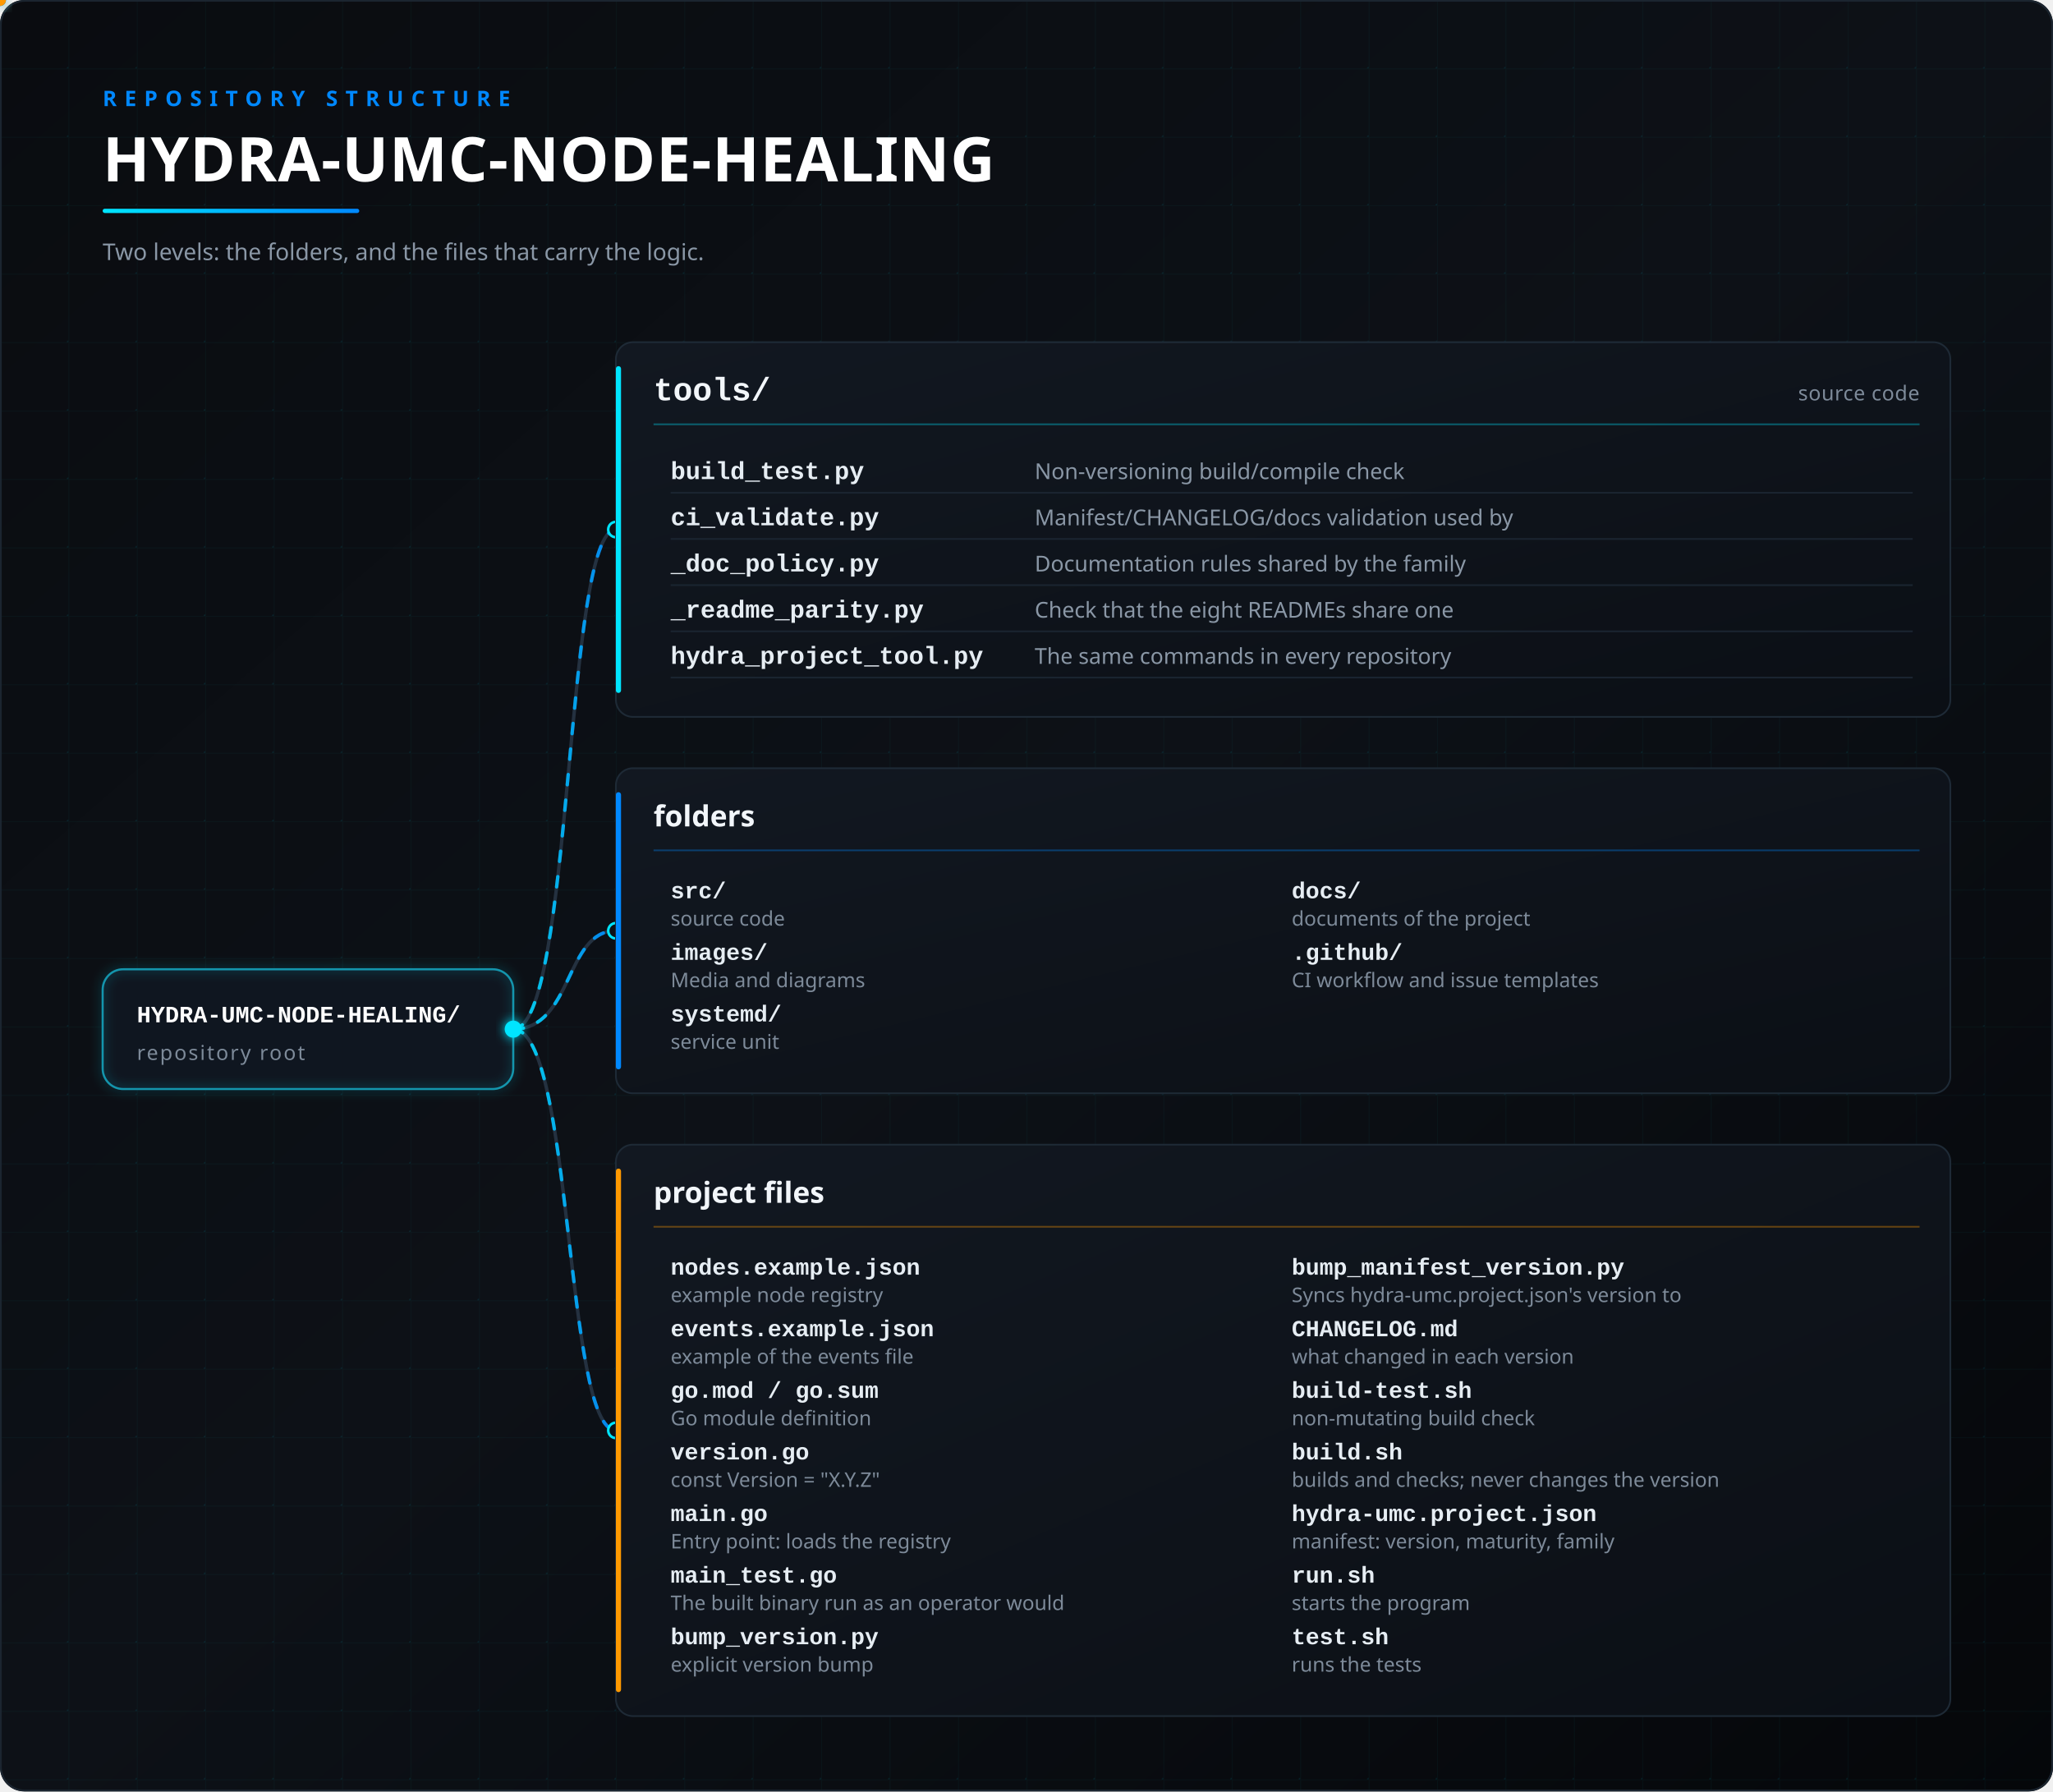
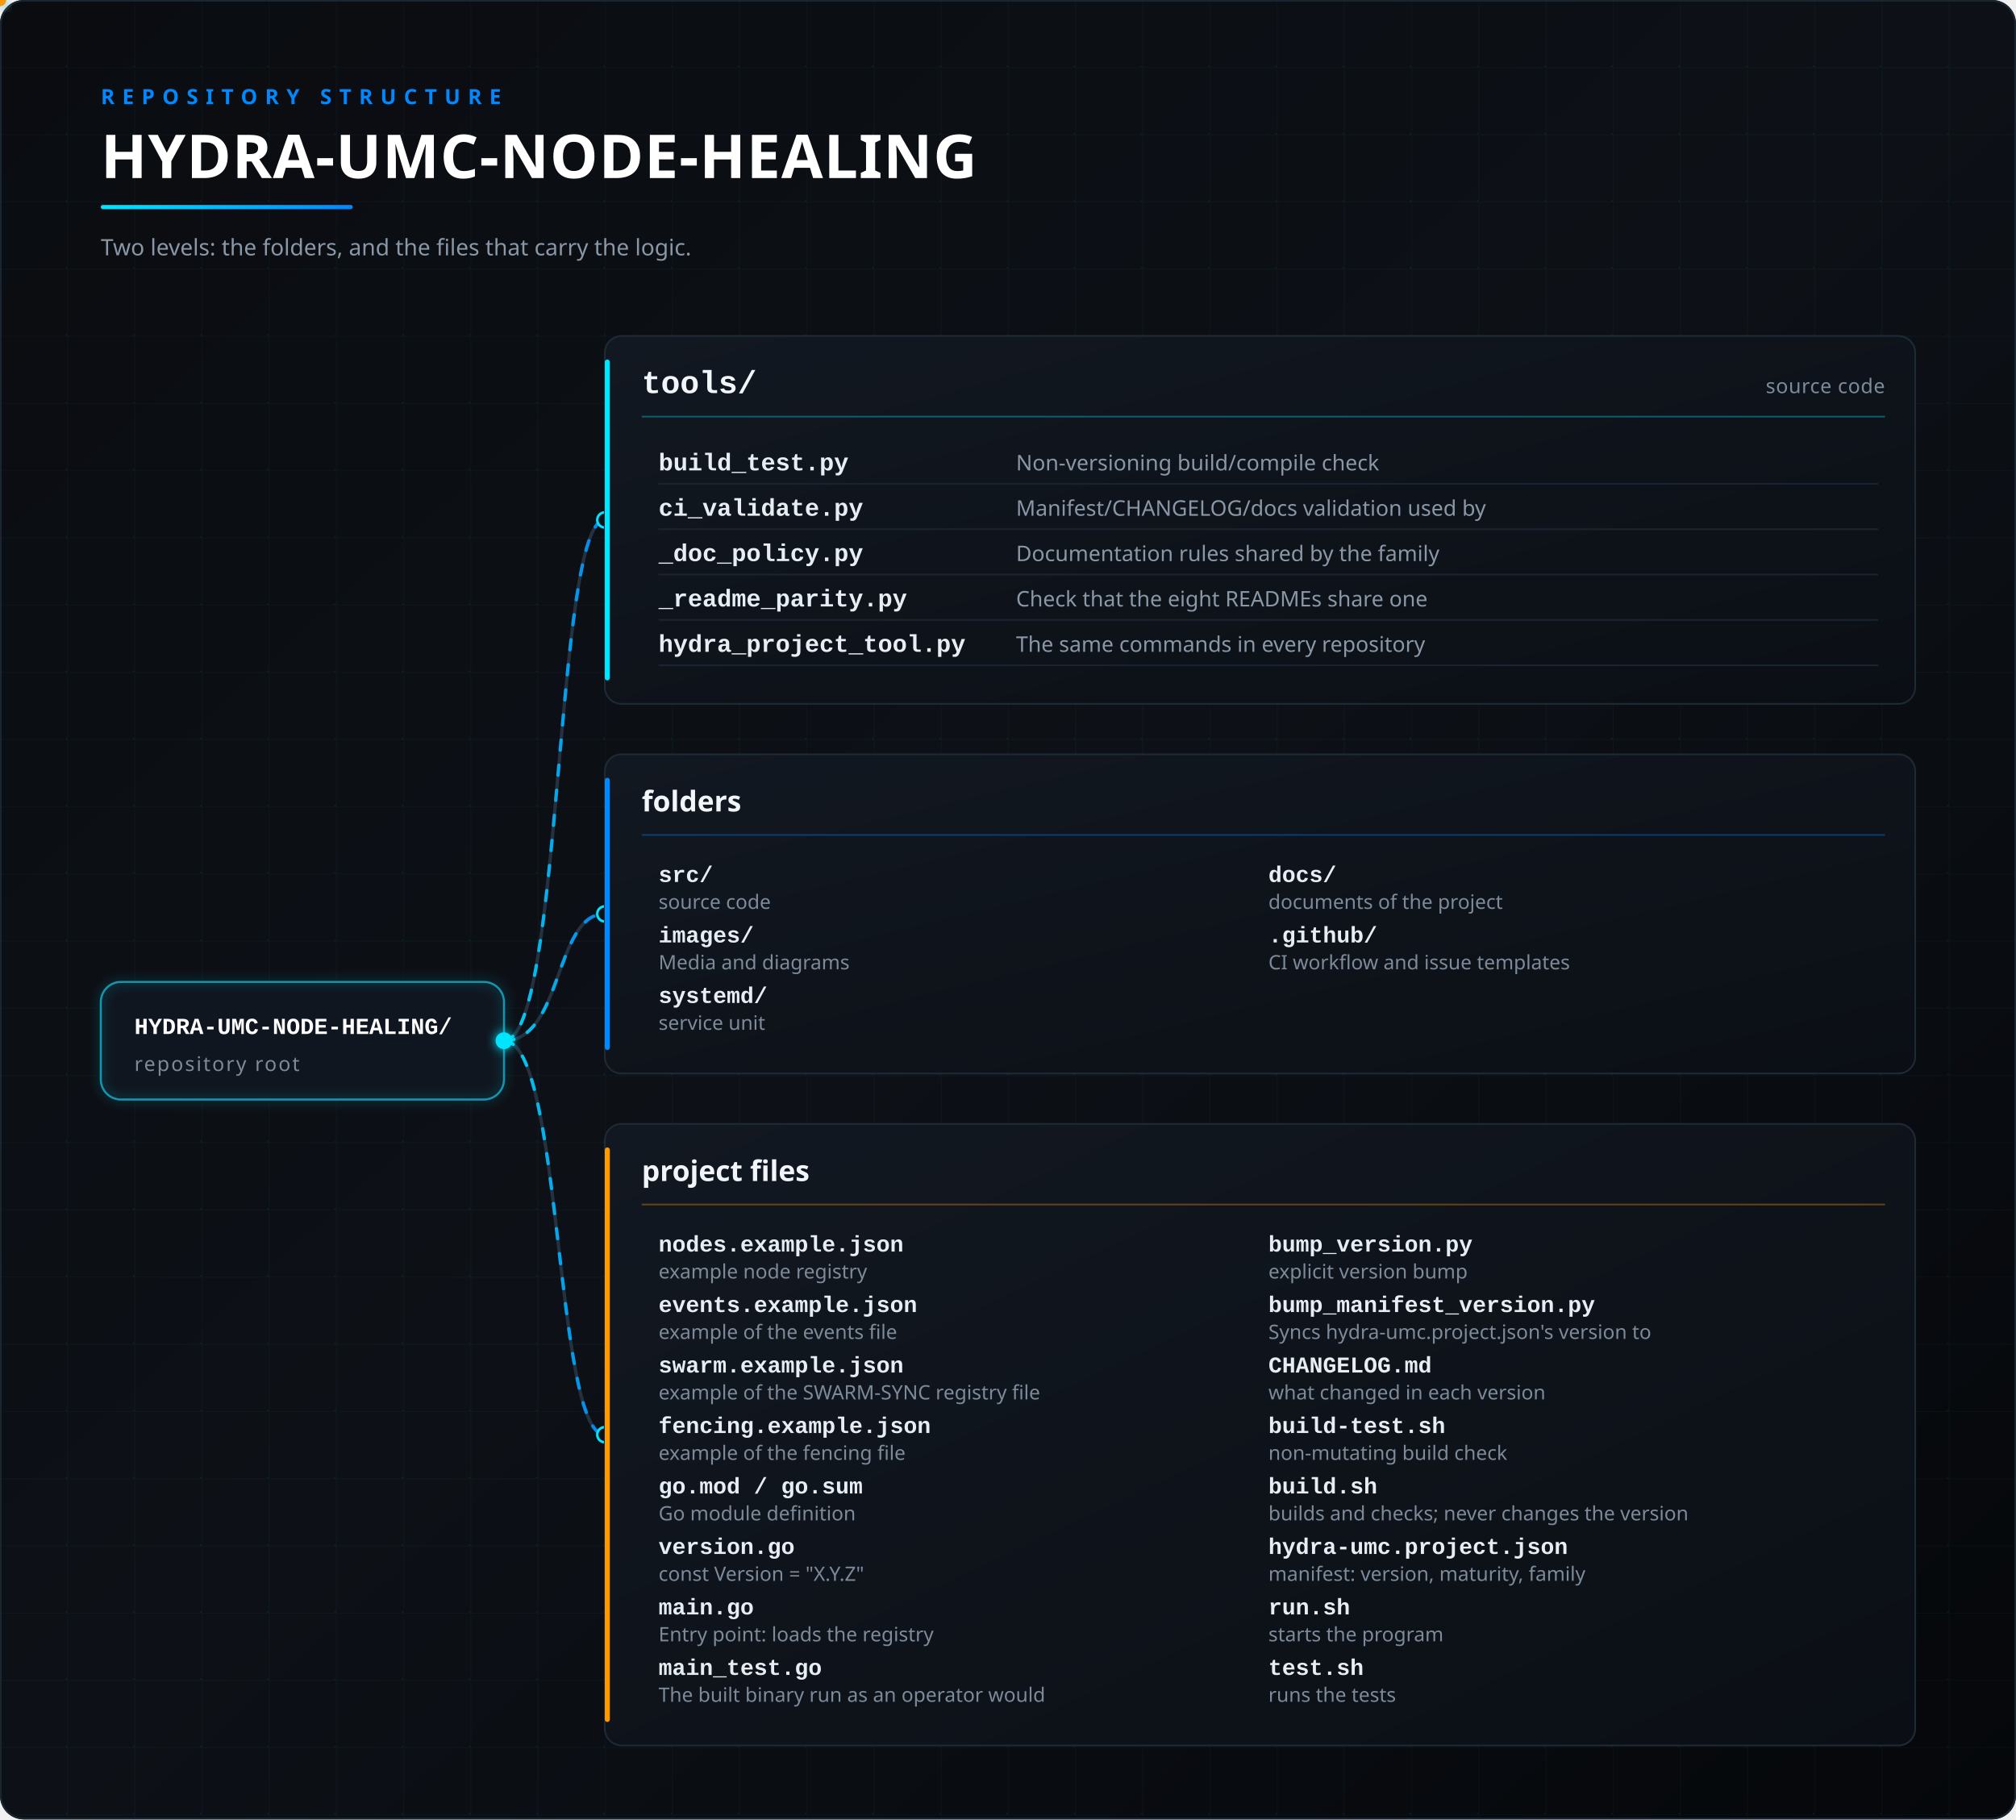
- <svg xmlns="http://www.w3.org/2000/svg" viewBox="0 0 1200 1047" width="100%" role="img" aria-labelledby="t d">
+ <svg xmlns="http://www.w3.org/2000/svg" viewBox="0 0 1200 1083" width="100%" role="img" aria-labelledby="t d">
  <defs>
    <linearGradient id="bg" x1="0" y1="0" x2="1" y2="1">
      <stop offset="0" stop-color="#0A0C10" />
      <stop offset="0.5" stop-color="#0D1117" />
      <stop offset="1" stop-color="#05070A" />
    </linearGradient>
    <linearGradient id="card" x1="0" y1="0" x2="1" y2="1">
      <stop offset="0" stop-color="#121821" />
      <stop offset="1" stop-color="#0B0F15" />
    </linearGradient>
    <linearGradient id="line" x1="0" y1="0" x2="1" y2="0">
      <stop offset="0" stop-color="#00E5FF" />
      <stop offset="1" stop-color="#0088FF" />
    </linearGradient>
    <filter id="glow" x="-50%" y="-50%" width="200%" height="200%">
      <feGaussianBlur stdDeviation="3" result="b" />
      <feMerge>
        <feMergeNode in="b" />
        <feMergeNode in="SourceGraphic" />
      </feMerge>
    </filter>
    <pattern id="grid" width="40" height="40" patternUnits="userSpaceOnUse">
      <path d="M40 0H0V40" fill="none" stroke="#00E5FF" stroke-opacity="0.035" />
      <circle cx="40" cy="40" r="1" fill="#00E5FF" fill-opacity="0.09" />
    </pattern>
  </defs>
-   <rect width="1200" height="1047" rx="14" fill="url(#bg)" />
-   <rect width="1200" height="1047" rx="14" fill="url(#grid)" />
-   <rect x="0.5" y="0.5" width="1199" height="1046" rx="14" fill="none" stroke="#1B2530" />
+   <rect width="1200" height="1083" rx="14" fill="url(#bg)" />
+   <rect width="1200" height="1083" rx="14" fill="url(#grid)" />
+   <rect x="0.5" y="0.5" width="1199" height="1082" rx="14" fill="none" stroke="#1B2530" />
  <text x="60" y="62" font-family="'Segoe UI','Noto Sans','Noto Sans CJK SC','Microsoft YaHei','Yu Gothic','Helvetica Neue',Helvetica,Arial,sans-serif" font-size="12.5" font-weight="600" fill="#0088FF" text-anchor="start" letter-spacing="4.5">REPOSITORY STRUCTURE</text>
  <text x="60" y="106" font-family="'Segoe UI','Noto Sans','Noto Sans CJK SC','Microsoft YaHei','Yu Gothic','Helvetica Neue',Helvetica,Arial,sans-serif" font-size="36" font-weight="700" fill="#FFFFFF" text-anchor="start" letter-spacing="0.5">HYDRA-UMC-NODE-HEALING</text>
  <rect x="60" y="122" width="150" height="2.5" rx="1.25" fill="url(#line)">
    <animate attributeName="width" values="40;150;150" keyTimes="0;0.4;1" dur="3s" repeatCount="indefinite" />
  </rect>
  <text x="60" y="152" font-family="'Segoe UI','Noto Sans','Noto Sans CJK SC','Microsoft YaHei','Yu Gothic','Helvetica Neue',Helvetica,Arial,sans-serif" font-size="13.5" font-weight="400" fill="#8A97A6" text-anchor="start">Two levels: the folders, and the files that carry the logic.</text>
-   <path id="c0" d="M300,601.5 C335,601.5 330,309.5 360,309.5" fill="none" stroke="#243140" stroke-width="2" />
-   <path d="M300,601.5 C335,601.5 330,309.5 360,309.5" fill="none" stroke="url(#line)" stroke-width="2" stroke-linecap="round" stroke-dasharray="6 9" opacity="0.9">
+   <path id="c0" d="M300,619.5 C335,619.5 330,309.5 360,309.5" fill="none" stroke="#243140" stroke-width="2" />
+   <path d="M300,619.5 C335,619.5 330,309.5 360,309.5" fill="none" stroke="url(#line)" stroke-width="2" stroke-linecap="round" stroke-dasharray="6 9" opacity="0.9">
    <animate attributeName="stroke-dashoffset" from="0" to="-30" dur="1.6s" repeatCount="indefinite" />
  </path>
  <circle cx="360" cy="309.5" r="4.5" fill="#0D1117" stroke="#00E5FF" stroke-width="1.5" />
-   <path id="c1" d="M300,601.5 C335,601.5 330,544 360,544" fill="none" stroke="#243140" stroke-width="2" />
-   <path d="M300,601.5 C335,601.5 330,544 360,544" fill="none" stroke="url(#line)" stroke-width="2" stroke-linecap="round" stroke-dasharray="6 9" opacity="0.9">
+   <path id="c1" d="M300,619.5 C335,619.5 330,544 360,544" fill="none" stroke="#243140" stroke-width="2" />
+   <path d="M300,619.5 C335,619.5 330,544 360,544" fill="none" stroke="url(#line)" stroke-width="2" stroke-linecap="round" stroke-dasharray="6 9" opacity="0.9">
    <animate attributeName="stroke-dashoffset" from="0" to="-30" dur="1.6s" repeatCount="indefinite" />
  </path>
  <circle cx="360" cy="544" r="4.5" fill="#0D1117" stroke="#00E5FF" stroke-width="1.5" />
-   <path id="c2" d="M300,601.5 C335,601.5 330,836 360,836" fill="none" stroke="#243140" stroke-width="2" />
-   <path d="M300,601.5 C335,601.5 330,836 360,836" fill="none" stroke="url(#line)" stroke-width="2" stroke-linecap="round" stroke-dasharray="6 9" opacity="0.9">
+   <path id="c2" d="M300,619.5 C335,619.5 330,854 360,854" fill="none" stroke="#243140" stroke-width="2" />
+   <path d="M300,619.5 C335,619.5 330,854 360,854" fill="none" stroke="url(#line)" stroke-width="2" stroke-linecap="round" stroke-dasharray="6 9" opacity="0.9">
    <animate attributeName="stroke-dashoffset" from="0" to="-30" dur="1.6s" repeatCount="indefinite" />
  </path>
-   <circle cx="360" cy="836" r="4.5" fill="#0D1117" stroke="#00E5FF" stroke-width="1.5" />
+   <circle cx="360" cy="854" r="4.5" fill="#0D1117" stroke="#00E5FF" stroke-width="1.5" />
  <circle r="3.5" fill="#00E5FF" filter="url(#glow)">
    <animateMotion dur="3.4s" repeatCount="indefinite">
      <mpath href="#c0" />
    </animateMotion>
  </circle>
  <circle r="3.5" fill="#0088FF" filter="url(#glow)">
    <animateMotion dur="4.2s" repeatCount="indefinite">
      <mpath href="#c1" />
    </animateMotion>
  </circle>
  <circle r="3.5" fill="#FF9900" filter="url(#glow)">
    <animateMotion dur="5.0s" repeatCount="indefinite">
      <mpath href="#c2" />
    </animateMotion>
  </circle>
-   <rect x="60" y="566.5" width="240" height="70" rx="12" fill="#0F1620" stroke="#2A3A4C" stroke-width="1.2" />
-   <rect x="60" y="566.5" width="240" height="70" rx="12" fill="none" stroke="#00E5FF" stroke-opacity="0.5" stroke-width="1.2" filter="url(#glow)">
+   <rect x="60" y="584.5" width="240" height="70" rx="12" fill="#0F1620" stroke="#2A3A4C" stroke-width="1.2" />
+   <rect x="60" y="584.5" width="240" height="70" rx="12" fill="none" stroke="#00E5FF" stroke-opacity="0.5" stroke-width="1.2" filter="url(#glow)">
    <animate attributeName="stroke-opacity" values="0.15;0.6;0.15" dur="3.6s" repeatCount="indefinite" />
  </rect>
-   <text x="80" y="597.5" font-family="'JetBrains Mono','Cascadia Code','SFMono-Regular',Consolas,'Liberation Mono',monospace" font-size="13.7" font-weight="700" fill="#FFFFFF" text-anchor="start">HYDRA-UMC-NODE-HEALING/</text>
-   <text x="80" y="619.5" font-family="'Segoe UI','Noto Sans','Noto Sans CJK SC','Microsoft YaHei','Yu Gothic','Helvetica Neue',Helvetica,Arial,sans-serif" font-size="12" font-weight="400" fill="#7D8A99" text-anchor="start" letter-spacing="1">repository root</text>
-   <circle cx="300" cy="601.5" r="5" fill="#00E5FF" filter="url(#glow)" />
+   <text x="80" y="615.5" font-family="'JetBrains Mono','Cascadia Code','SFMono-Regular',Consolas,'Liberation Mono',monospace" font-size="13.7" font-weight="700" fill="#FFFFFF" text-anchor="start">HYDRA-UMC-NODE-HEALING/</text>
+   <text x="80" y="637.5" font-family="'Segoe UI','Noto Sans','Noto Sans CJK SC','Microsoft YaHei','Yu Gothic','Helvetica Neue',Helvetica,Arial,sans-serif" font-size="12" font-weight="400" fill="#7D8A99" text-anchor="start" letter-spacing="1">repository root</text>
+   <circle cx="300" cy="619.5" r="5" fill="#00E5FF" filter="url(#glow)" />
  <rect x="360" y="200" width="780" height="219" rx="10" fill="url(#card)" stroke="#1E2A36" stroke-width="1" />
  <rect x="360" y="214" width="3" height="191" rx="1.5" fill="#00E5FF">
    <animate attributeName="opacity" values="0.55;1;0.55" dur="4s" begin="0s" repeatCount="indefinite" />
  </rect>
  <text x="382" y="234" font-family="'JetBrains Mono','Cascadia Code','SFMono-Regular',Consolas,'Liberation Mono',monospace" font-size="19" font-weight="700" fill="#F2F6FA" text-anchor="start">tools/</text>
  <text x="1122" y="234" font-family="'Segoe UI','Noto Sans','Noto Sans CJK SC','Microsoft YaHei','Yu Gothic','Helvetica Neue',Helvetica,Arial,sans-serif" font-size="12" font-weight="400" fill="#7D8A99" text-anchor="end" letter-spacing="0.3">source code</text>
  <line x1="382" y1="248" x2="1122" y2="248" stroke="#00E5FF" stroke-opacity="0.35" stroke-width="1" />
  <text x="392" y="280" font-family="'JetBrains Mono','Cascadia Code','SFMono-Regular',Consolas,'Liberation Mono',monospace" font-size="14.5" font-weight="600" fill="#E6EDF3" text-anchor="start">build_test.py</text>
  <text x="604.79" y="280" font-family="'Segoe UI','Noto Sans','Noto Sans CJK SC','Microsoft YaHei','Yu Gothic','Helvetica Neue',Helvetica,Arial,sans-serif" font-size="12.8" font-weight="400" fill="#8A97A6" text-anchor="start">Non-versioning build/compile check</text>
  <line x1="392" y1="288" x2="1118" y2="288" stroke="#1A2430" stroke-width="1" />
  <text x="392" y="307" font-family="'JetBrains Mono','Cascadia Code','SFMono-Regular',Consolas,'Liberation Mono',monospace" font-size="14.5" font-weight="600" fill="#E6EDF3" text-anchor="start">ci_validate.py</text>
  <text x="604.79" y="307" font-family="'Segoe UI','Noto Sans','Noto Sans CJK SC','Microsoft YaHei','Yu Gothic','Helvetica Neue',Helvetica,Arial,sans-serif" font-size="12.8" font-weight="400" fill="#8A97A6" text-anchor="start">Manifest/CHANGELOG/docs validation used by</text>
  <line x1="392" y1="315" x2="1118" y2="315" stroke="#1A2430" stroke-width="1" />
  <text x="392" y="334" font-family="'JetBrains Mono','Cascadia Code','SFMono-Regular',Consolas,'Liberation Mono',monospace" font-size="14.5" font-weight="600" fill="#E6EDF3" text-anchor="start">_doc_policy.py</text>
  <text x="604.79" y="334" font-family="'Segoe UI','Noto Sans','Noto Sans CJK SC','Microsoft YaHei','Yu Gothic','Helvetica Neue',Helvetica,Arial,sans-serif" font-size="12.8" font-weight="400" fill="#8A97A6" text-anchor="start">Documentation rules shared by the family</text>
  <line x1="392" y1="342" x2="1118" y2="342" stroke="#1A2430" stroke-width="1" />
  <text x="392" y="361" font-family="'JetBrains Mono','Cascadia Code','SFMono-Regular',Consolas,'Liberation Mono',monospace" font-size="14.5" font-weight="600" fill="#E6EDF3" text-anchor="start">_readme_parity.py</text>
  <text x="604.79" y="361" font-family="'Segoe UI','Noto Sans','Noto Sans CJK SC','Microsoft YaHei','Yu Gothic','Helvetica Neue',Helvetica,Arial,sans-serif" font-size="12.8" font-weight="400" fill="#8A97A6" text-anchor="start">Check that the eight READMEs share one</text>
  <line x1="392" y1="369" x2="1118" y2="369" stroke="#1A2430" stroke-width="1" />
  <text x="392" y="388" font-family="'JetBrains Mono','Cascadia Code','SFMono-Regular',Consolas,'Liberation Mono',monospace" font-size="14.5" font-weight="600" fill="#E6EDF3" text-anchor="start">hydra_project_tool.py</text>
  <text x="604.79" y="388" font-family="'Segoe UI','Noto Sans','Noto Sans CJK SC','Microsoft YaHei','Yu Gothic','Helvetica Neue',Helvetica,Arial,sans-serif" font-size="12.8" font-weight="400" fill="#8A97A6" text-anchor="start">The same commands in every repository</text>
  <line x1="392" y1="396" x2="1118" y2="396" stroke="#1A2430" stroke-width="1" />
  <rect x="360" y="449" width="780" height="190" rx="10" fill="url(#card)" stroke="#1E2A36" stroke-width="1" />
  <rect x="360" y="463" width="3" height="162" rx="1.5" fill="#0088FF">
    <animate attributeName="opacity" values="0.55;1;0.55" dur="4s" begin="0.6s" repeatCount="indefinite" />
  </rect>
  <text x="382" y="483" font-family="'Segoe UI','Noto Sans','Noto Sans CJK SC','Microsoft YaHei','Yu Gothic','Helvetica Neue',Helvetica,Arial,sans-serif" font-size="17" font-weight="700" fill="#F2F6FA" text-anchor="start">folders</text>
  <line x1="382" y1="497" x2="1122" y2="497" stroke="#0088FF" stroke-opacity="0.35" stroke-width="1" />
  <text x="392" y="525" font-family="'JetBrains Mono','Cascadia Code','SFMono-Regular',Consolas,'Liberation Mono',monospace" font-size="13.5" font-weight="600" fill="#E6EDF3" text-anchor="start">src/</text>
  <text x="392" y="541" font-family="'Segoe UI','Noto Sans','Noto Sans CJK SC','Microsoft YaHei','Yu Gothic','Helvetica Neue',Helvetica,Arial,sans-serif" font-size="11.8" font-weight="400" fill="#7D8A99" text-anchor="start">source code</text>
  <text x="392" y="561" font-family="'JetBrains Mono','Cascadia Code','SFMono-Regular',Consolas,'Liberation Mono',monospace" font-size="13.5" font-weight="600" fill="#E6EDF3" text-anchor="start">images/</text>
  <text x="392" y="577" font-family="'Segoe UI','Noto Sans','Noto Sans CJK SC','Microsoft YaHei','Yu Gothic','Helvetica Neue',Helvetica,Arial,sans-serif" font-size="11.8" font-weight="400" fill="#7D8A99" text-anchor="start">Media and diagrams</text>
  <text x="392" y="597" font-family="'JetBrains Mono','Cascadia Code','SFMono-Regular',Consolas,'Liberation Mono',monospace" font-size="13.5" font-weight="600" fill="#E6EDF3" text-anchor="start">systemd/</text>
  <text x="392" y="613" font-family="'Segoe UI','Noto Sans','Noto Sans CJK SC','Microsoft YaHei','Yu Gothic','Helvetica Neue',Helvetica,Arial,sans-serif" font-size="11.8" font-weight="400" fill="#7D8A99" text-anchor="start">service unit</text>
  <text x="755" y="525" font-family="'JetBrains Mono','Cascadia Code','SFMono-Regular',Consolas,'Liberation Mono',monospace" font-size="13.5" font-weight="600" fill="#E6EDF3" text-anchor="start">docs/</text>
  <text x="755" y="541" font-family="'Segoe UI','Noto Sans','Noto Sans CJK SC','Microsoft YaHei','Yu Gothic','Helvetica Neue',Helvetica,Arial,sans-serif" font-size="11.8" font-weight="400" fill="#7D8A99" text-anchor="start">documents of the project</text>
  <text x="755" y="561" font-family="'JetBrains Mono','Cascadia Code','SFMono-Regular',Consolas,'Liberation Mono',monospace" font-size="13.5" font-weight="600" fill="#E6EDF3" text-anchor="start">.github/</text>
  <text x="755" y="577" font-family="'Segoe UI','Noto Sans','Noto Sans CJK SC','Microsoft YaHei','Yu Gothic','Helvetica Neue',Helvetica,Arial,sans-serif" font-size="11.8" font-weight="400" fill="#7D8A99" text-anchor="start">CI workflow and issue templates</text>
-   <rect x="360" y="669" width="780" height="334" rx="10" fill="url(#card)" stroke="#1E2A36" stroke-width="1" />
-   <rect x="360" y="683" width="3" height="306" rx="1.5" fill="#FF9900">
+   <rect x="360" y="669" width="780" height="370" rx="10" fill="url(#card)" stroke="#1E2A36" stroke-width="1" />
+   <rect x="360" y="683" width="3" height="342" rx="1.5" fill="#FF9900">
    <animate attributeName="opacity" values="0.55;1;0.55" dur="4s" begin="1.2s" repeatCount="indefinite" />
  </rect>
  <text x="382" y="703" font-family="'Segoe UI','Noto Sans','Noto Sans CJK SC','Microsoft YaHei','Yu Gothic','Helvetica Neue',Helvetica,Arial,sans-serif" font-size="17" font-weight="700" fill="#F2F6FA" text-anchor="start">project files</text>
  <line x1="382" y1="717" x2="1122" y2="717" stroke="#FF9900" stroke-opacity="0.35" stroke-width="1" />
  <text x="392" y="745" font-family="'JetBrains Mono','Cascadia Code','SFMono-Regular',Consolas,'Liberation Mono',monospace" font-size="13.5" font-weight="600" fill="#E6EDF3" text-anchor="start">nodes.example.json</text>
  <text x="392" y="761" font-family="'Segoe UI','Noto Sans','Noto Sans CJK SC','Microsoft YaHei','Yu Gothic','Helvetica Neue',Helvetica,Arial,sans-serif" font-size="11.8" font-weight="400" fill="#7D8A99" text-anchor="start">example node registry</text>
  <text x="392" y="781" font-family="'JetBrains Mono','Cascadia Code','SFMono-Regular',Consolas,'Liberation Mono',monospace" font-size="13.5" font-weight="600" fill="#E6EDF3" text-anchor="start">events.example.json</text>
  <text x="392" y="797" font-family="'Segoe UI','Noto Sans','Noto Sans CJK SC','Microsoft YaHei','Yu Gothic','Helvetica Neue',Helvetica,Arial,sans-serif" font-size="11.8" font-weight="400" fill="#7D8A99" text-anchor="start">example of the events file</text>
-   <text x="392" y="817" font-family="'JetBrains Mono','Cascadia Code','SFMono-Regular',Consolas,'Liberation Mono',monospace" font-size="13.5" font-weight="600" fill="#E6EDF3" text-anchor="start">go.mod / go.sum</text>
-   <text x="392" y="833" font-family="'Segoe UI','Noto Sans','Noto Sans CJK SC','Microsoft YaHei','Yu Gothic','Helvetica Neue',Helvetica,Arial,sans-serif" font-size="11.8" font-weight="400" fill="#7D8A99" text-anchor="start">Go module definition</text>
-   <text x="392" y="853" font-family="'JetBrains Mono','Cascadia Code','SFMono-Regular',Consolas,'Liberation Mono',monospace" font-size="13.5" font-weight="600" fill="#E6EDF3" text-anchor="start">version.go</text>
-   <text x="392" y="869" font-family="'Segoe UI','Noto Sans','Noto Sans CJK SC','Microsoft YaHei','Yu Gothic','Helvetica Neue',Helvetica,Arial,sans-serif" font-size="11.8" font-weight="400" fill="#7D8A99" text-anchor="start">const Version = "X.Y.Z"</text>
-   <text x="392" y="889" font-family="'JetBrains Mono','Cascadia Code','SFMono-Regular',Consolas,'Liberation Mono',monospace" font-size="13.5" font-weight="600" fill="#E6EDF3" text-anchor="start">main.go</text>
-   <text x="392" y="905" font-family="'Segoe UI','Noto Sans','Noto Sans CJK SC','Microsoft YaHei','Yu Gothic','Helvetica Neue',Helvetica,Arial,sans-serif" font-size="11.8" font-weight="400" fill="#7D8A99" text-anchor="start">Entry point: loads the registry</text>
-   <text x="392" y="925" font-family="'JetBrains Mono','Cascadia Code','SFMono-Regular',Consolas,'Liberation Mono',monospace" font-size="13.5" font-weight="600" fill="#E6EDF3" text-anchor="start">main_test.go</text>
-   <text x="392" y="941" font-family="'Segoe UI','Noto Sans','Noto Sans CJK SC','Microsoft YaHei','Yu Gothic','Helvetica Neue',Helvetica,Arial,sans-serif" font-size="11.8" font-weight="400" fill="#7D8A99" text-anchor="start">The built binary run as an operator would</text>
-   <text x="392" y="961" font-family="'JetBrains Mono','Cascadia Code','SFMono-Regular',Consolas,'Liberation Mono',monospace" font-size="13.5" font-weight="600" fill="#E6EDF3" text-anchor="start">bump_version.py</text>
-   <text x="392" y="977" font-family="'Segoe UI','Noto Sans','Noto Sans CJK SC','Microsoft YaHei','Yu Gothic','Helvetica Neue',Helvetica,Arial,sans-serif" font-size="11.8" font-weight="400" fill="#7D8A99" text-anchor="start">explicit version bump</text>
-   <text x="755" y="745" font-family="'JetBrains Mono','Cascadia Code','SFMono-Regular',Consolas,'Liberation Mono',monospace" font-size="13.5" font-weight="600" fill="#E6EDF3" text-anchor="start">bump_manifest_version.py</text>
-   <text x="755" y="761" font-family="'Segoe UI','Noto Sans','Noto Sans CJK SC','Microsoft YaHei','Yu Gothic','Helvetica Neue',Helvetica,Arial,sans-serif" font-size="11.8" font-weight="400" fill="#7D8A99" text-anchor="start">Syncs hydra-umc.project.json's version to</text>
-   <text x="755" y="781" font-family="'JetBrains Mono','Cascadia Code','SFMono-Regular',Consolas,'Liberation Mono',monospace" font-size="13.5" font-weight="600" fill="#E6EDF3" text-anchor="start">CHANGELOG.md</text>
-   <text x="755" y="797" font-family="'Segoe UI','Noto Sans','Noto Sans CJK SC','Microsoft YaHei','Yu Gothic','Helvetica Neue',Helvetica,Arial,sans-serif" font-size="11.8" font-weight="400" fill="#7D8A99" text-anchor="start">what changed in each version</text>
-   <text x="755" y="817" font-family="'JetBrains Mono','Cascadia Code','SFMono-Regular',Consolas,'Liberation Mono',monospace" font-size="13.5" font-weight="600" fill="#E6EDF3" text-anchor="start">build-test.sh</text>
-   <text x="755" y="833" font-family="'Segoe UI','Noto Sans','Noto Sans CJK SC','Microsoft YaHei','Yu Gothic','Helvetica Neue',Helvetica,Arial,sans-serif" font-size="11.8" font-weight="400" fill="#7D8A99" text-anchor="start">non-mutating build check</text>
-   <text x="755" y="853" font-family="'JetBrains Mono','Cascadia Code','SFMono-Regular',Consolas,'Liberation Mono',monospace" font-size="13.5" font-weight="600" fill="#E6EDF3" text-anchor="start">build.sh</text>
-   <text x="755" y="869" font-family="'Segoe UI','Noto Sans','Noto Sans CJK SC','Microsoft YaHei','Yu Gothic','Helvetica Neue',Helvetica,Arial,sans-serif" font-size="11.8" font-weight="400" fill="#7D8A99" text-anchor="start">builds and checks; never changes the version</text>
-   <text x="755" y="889" font-family="'JetBrains Mono','Cascadia Code','SFMono-Regular',Consolas,'Liberation Mono',monospace" font-size="13.5" font-weight="600" fill="#E6EDF3" text-anchor="start">hydra-umc.project.json</text>
-   <text x="755" y="905" font-family="'Segoe UI','Noto Sans','Noto Sans CJK SC','Microsoft YaHei','Yu Gothic','Helvetica Neue',Helvetica,Arial,sans-serif" font-size="11.8" font-weight="400" fill="#7D8A99" text-anchor="start">manifest: version, maturity, family</text>
-   <text x="755" y="925" font-family="'JetBrains Mono','Cascadia Code','SFMono-Regular',Consolas,'Liberation Mono',monospace" font-size="13.5" font-weight="600" fill="#E6EDF3" text-anchor="start">run.sh</text>
-   <text x="755" y="941" font-family="'Segoe UI','Noto Sans','Noto Sans CJK SC','Microsoft YaHei','Yu Gothic','Helvetica Neue',Helvetica,Arial,sans-serif" font-size="11.8" font-weight="400" fill="#7D8A99" text-anchor="start">starts the program</text>
-   <text x="755" y="961" font-family="'JetBrains Mono','Cascadia Code','SFMono-Regular',Consolas,'Liberation Mono',monospace" font-size="13.5" font-weight="600" fill="#E6EDF3" text-anchor="start">test.sh</text>
-   <text x="755" y="977" font-family="'Segoe UI','Noto Sans','Noto Sans CJK SC','Microsoft YaHei','Yu Gothic','Helvetica Neue',Helvetica,Arial,sans-serif" font-size="11.8" font-weight="400" fill="#7D8A99" text-anchor="start">runs the tests</text>
+   <text x="392" y="817" font-family="'JetBrains Mono','Cascadia Code','SFMono-Regular',Consolas,'Liberation Mono',monospace" font-size="13.5" font-weight="600" fill="#E6EDF3" text-anchor="start">swarm.example.json</text>
+   <text x="392" y="833" font-family="'Segoe UI','Noto Sans','Noto Sans CJK SC','Microsoft YaHei','Yu Gothic','Helvetica Neue',Helvetica,Arial,sans-serif" font-size="11.8" font-weight="400" fill="#7D8A99" text-anchor="start">example of the SWARM-SYNC registry file</text>
+   <text x="392" y="853" font-family="'JetBrains Mono','Cascadia Code','SFMono-Regular',Consolas,'Liberation Mono',monospace" font-size="13.5" font-weight="600" fill="#E6EDF3" text-anchor="start">fencing.example.json</text>
+   <text x="392" y="869" font-family="'Segoe UI','Noto Sans','Noto Sans CJK SC','Microsoft YaHei','Yu Gothic','Helvetica Neue',Helvetica,Arial,sans-serif" font-size="11.8" font-weight="400" fill="#7D8A99" text-anchor="start">example of the fencing file</text>
+   <text x="392" y="889" font-family="'JetBrains Mono','Cascadia Code','SFMono-Regular',Consolas,'Liberation Mono',monospace" font-size="13.5" font-weight="600" fill="#E6EDF3" text-anchor="start">go.mod / go.sum</text>
+   <text x="392" y="905" font-family="'Segoe UI','Noto Sans','Noto Sans CJK SC','Microsoft YaHei','Yu Gothic','Helvetica Neue',Helvetica,Arial,sans-serif" font-size="11.8" font-weight="400" fill="#7D8A99" text-anchor="start">Go module definition</text>
+   <text x="392" y="925" font-family="'JetBrains Mono','Cascadia Code','SFMono-Regular',Consolas,'Liberation Mono',monospace" font-size="13.5" font-weight="600" fill="#E6EDF3" text-anchor="start">version.go</text>
+   <text x="392" y="941" font-family="'Segoe UI','Noto Sans','Noto Sans CJK SC','Microsoft YaHei','Yu Gothic','Helvetica Neue',Helvetica,Arial,sans-serif" font-size="11.8" font-weight="400" fill="#7D8A99" text-anchor="start">const Version = "X.Y.Z"</text>
+   <text x="392" y="961" font-family="'JetBrains Mono','Cascadia Code','SFMono-Regular',Consolas,'Liberation Mono',monospace" font-size="13.5" font-weight="600" fill="#E6EDF3" text-anchor="start">main.go</text>
+   <text x="392" y="977" font-family="'Segoe UI','Noto Sans','Noto Sans CJK SC','Microsoft YaHei','Yu Gothic','Helvetica Neue',Helvetica,Arial,sans-serif" font-size="11.8" font-weight="400" fill="#7D8A99" text-anchor="start">Entry point: loads the registry</text>
+   <text x="392" y="997" font-family="'JetBrains Mono','Cascadia Code','SFMono-Regular',Consolas,'Liberation Mono',monospace" font-size="13.5" font-weight="600" fill="#E6EDF3" text-anchor="start">main_test.go</text>
+   <text x="392" y="1013" font-family="'Segoe UI','Noto Sans','Noto Sans CJK SC','Microsoft YaHei','Yu Gothic','Helvetica Neue',Helvetica,Arial,sans-serif" font-size="11.8" font-weight="400" fill="#7D8A99" text-anchor="start">The built binary run as an operator would</text>
+   <text x="755" y="745" font-family="'JetBrains Mono','Cascadia Code','SFMono-Regular',Consolas,'Liberation Mono',monospace" font-size="13.5" font-weight="600" fill="#E6EDF3" text-anchor="start">bump_version.py</text>
+   <text x="755" y="761" font-family="'Segoe UI','Noto Sans','Noto Sans CJK SC','Microsoft YaHei','Yu Gothic','Helvetica Neue',Helvetica,Arial,sans-serif" font-size="11.8" font-weight="400" fill="#7D8A99" text-anchor="start">explicit version bump</text>
+   <text x="755" y="781" font-family="'JetBrains Mono','Cascadia Code','SFMono-Regular',Consolas,'Liberation Mono',monospace" font-size="13.5" font-weight="600" fill="#E6EDF3" text-anchor="start">bump_manifest_version.py</text>
+   <text x="755" y="797" font-family="'Segoe UI','Noto Sans','Noto Sans CJK SC','Microsoft YaHei','Yu Gothic','Helvetica Neue',Helvetica,Arial,sans-serif" font-size="11.8" font-weight="400" fill="#7D8A99" text-anchor="start">Syncs hydra-umc.project.json's version to</text>
+   <text x="755" y="817" font-family="'JetBrains Mono','Cascadia Code','SFMono-Regular',Consolas,'Liberation Mono',monospace" font-size="13.5" font-weight="600" fill="#E6EDF3" text-anchor="start">CHANGELOG.md</text>
+   <text x="755" y="833" font-family="'Segoe UI','Noto Sans','Noto Sans CJK SC','Microsoft YaHei','Yu Gothic','Helvetica Neue',Helvetica,Arial,sans-serif" font-size="11.8" font-weight="400" fill="#7D8A99" text-anchor="start">what changed in each version</text>
+   <text x="755" y="853" font-family="'JetBrains Mono','Cascadia Code','SFMono-Regular',Consolas,'Liberation Mono',monospace" font-size="13.5" font-weight="600" fill="#E6EDF3" text-anchor="start">build-test.sh</text>
+   <text x="755" y="869" font-family="'Segoe UI','Noto Sans','Noto Sans CJK SC','Microsoft YaHei','Yu Gothic','Helvetica Neue',Helvetica,Arial,sans-serif" font-size="11.8" font-weight="400" fill="#7D8A99" text-anchor="start">non-mutating build check</text>
+   <text x="755" y="889" font-family="'JetBrains Mono','Cascadia Code','SFMono-Regular',Consolas,'Liberation Mono',monospace" font-size="13.5" font-weight="600" fill="#E6EDF3" text-anchor="start">build.sh</text>
+   <text x="755" y="905" font-family="'Segoe UI','Noto Sans','Noto Sans CJK SC','Microsoft YaHei','Yu Gothic','Helvetica Neue',Helvetica,Arial,sans-serif" font-size="11.8" font-weight="400" fill="#7D8A99" text-anchor="start">builds and checks; never changes the version</text>
+   <text x="755" y="925" font-family="'JetBrains Mono','Cascadia Code','SFMono-Regular',Consolas,'Liberation Mono',monospace" font-size="13.5" font-weight="600" fill="#E6EDF3" text-anchor="start">hydra-umc.project.json</text>
+   <text x="755" y="941" font-family="'Segoe UI','Noto Sans','Noto Sans CJK SC','Microsoft YaHei','Yu Gothic','Helvetica Neue',Helvetica,Arial,sans-serif" font-size="11.8" font-weight="400" fill="#7D8A99" text-anchor="start">manifest: version, maturity, family</text>
+   <text x="755" y="961" font-family="'JetBrains Mono','Cascadia Code','SFMono-Regular',Consolas,'Liberation Mono',monospace" font-size="13.5" font-weight="600" fill="#E6EDF3" text-anchor="start">run.sh</text>
+   <text x="755" y="977" font-family="'Segoe UI','Noto Sans','Noto Sans CJK SC','Microsoft YaHei','Yu Gothic','Helvetica Neue',Helvetica,Arial,sans-serif" font-size="11.8" font-weight="400" fill="#7D8A99" text-anchor="start">starts the program</text>
+   <text x="755" y="997" font-family="'JetBrains Mono','Cascadia Code','SFMono-Regular',Consolas,'Liberation Mono',monospace" font-size="13.5" font-weight="600" fill="#E6EDF3" text-anchor="start">test.sh</text>
+   <text x="755" y="1013" font-family="'Segoe UI','Noto Sans','Noto Sans CJK SC','Microsoft YaHei','Yu Gothic','Helvetica Neue',Helvetica,Arial,sans-serif" font-size="11.8" font-weight="400" fill="#7D8A99" text-anchor="start">runs the tests</text>
</svg>
